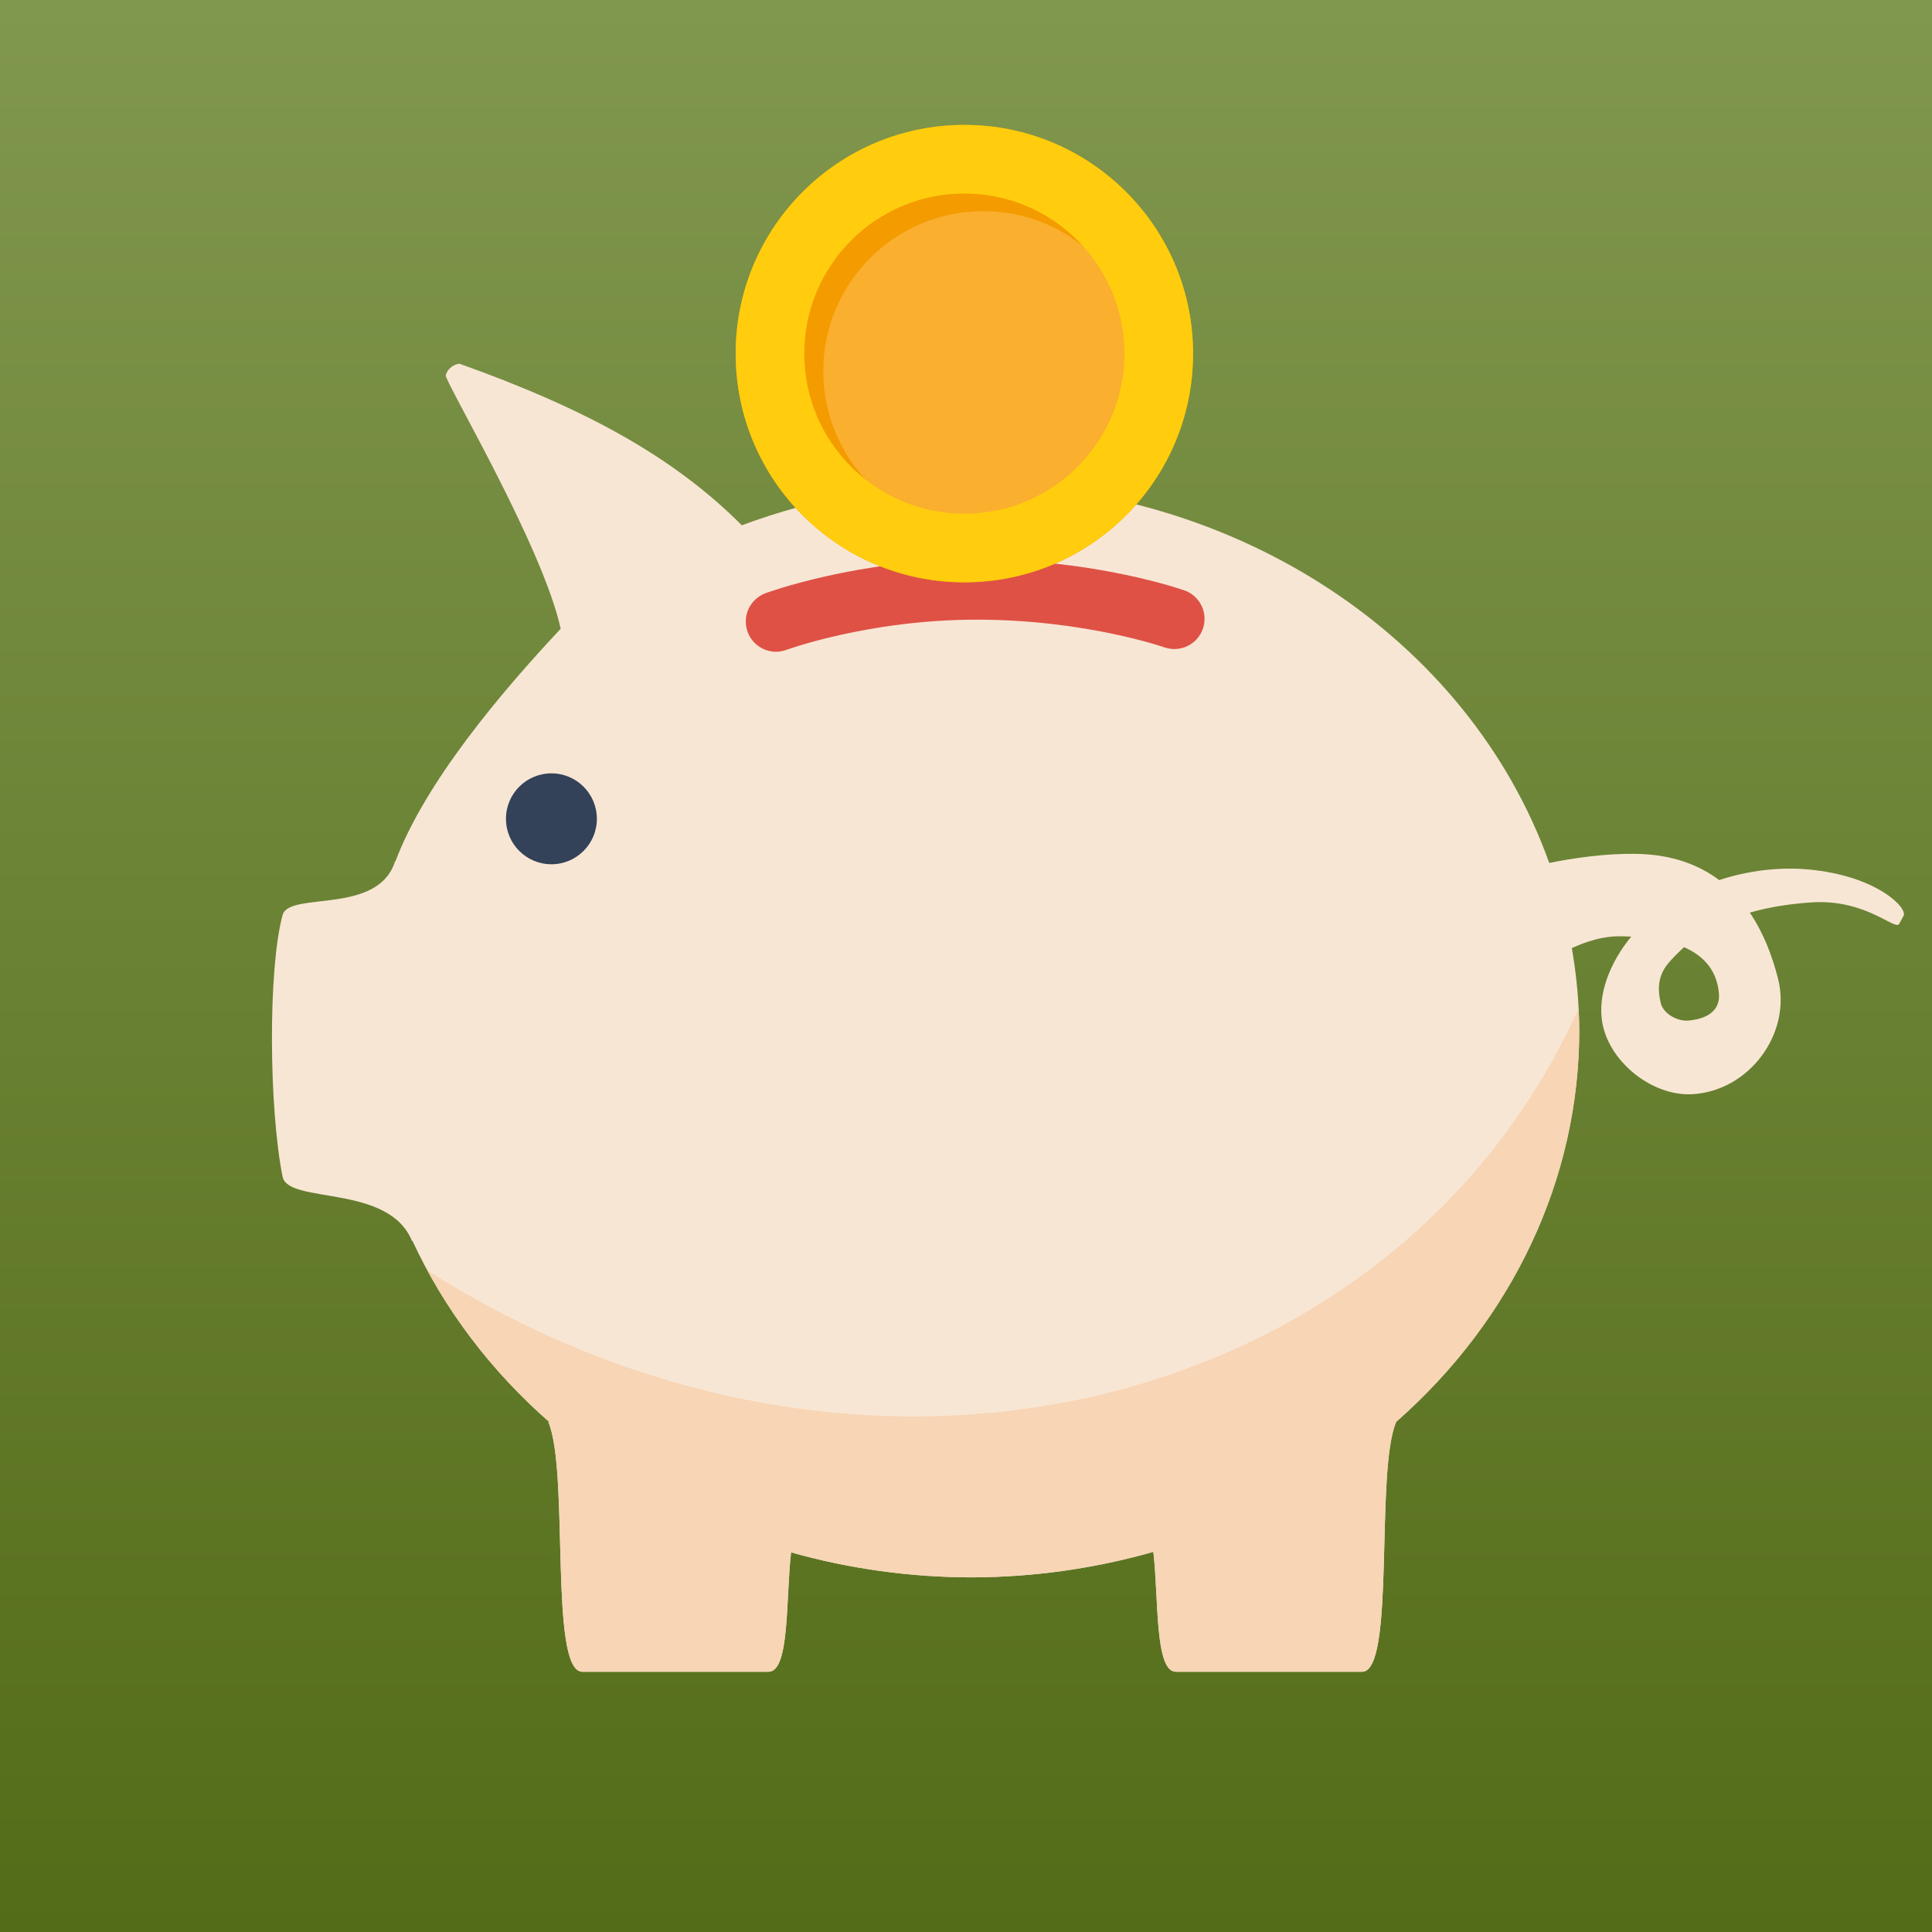
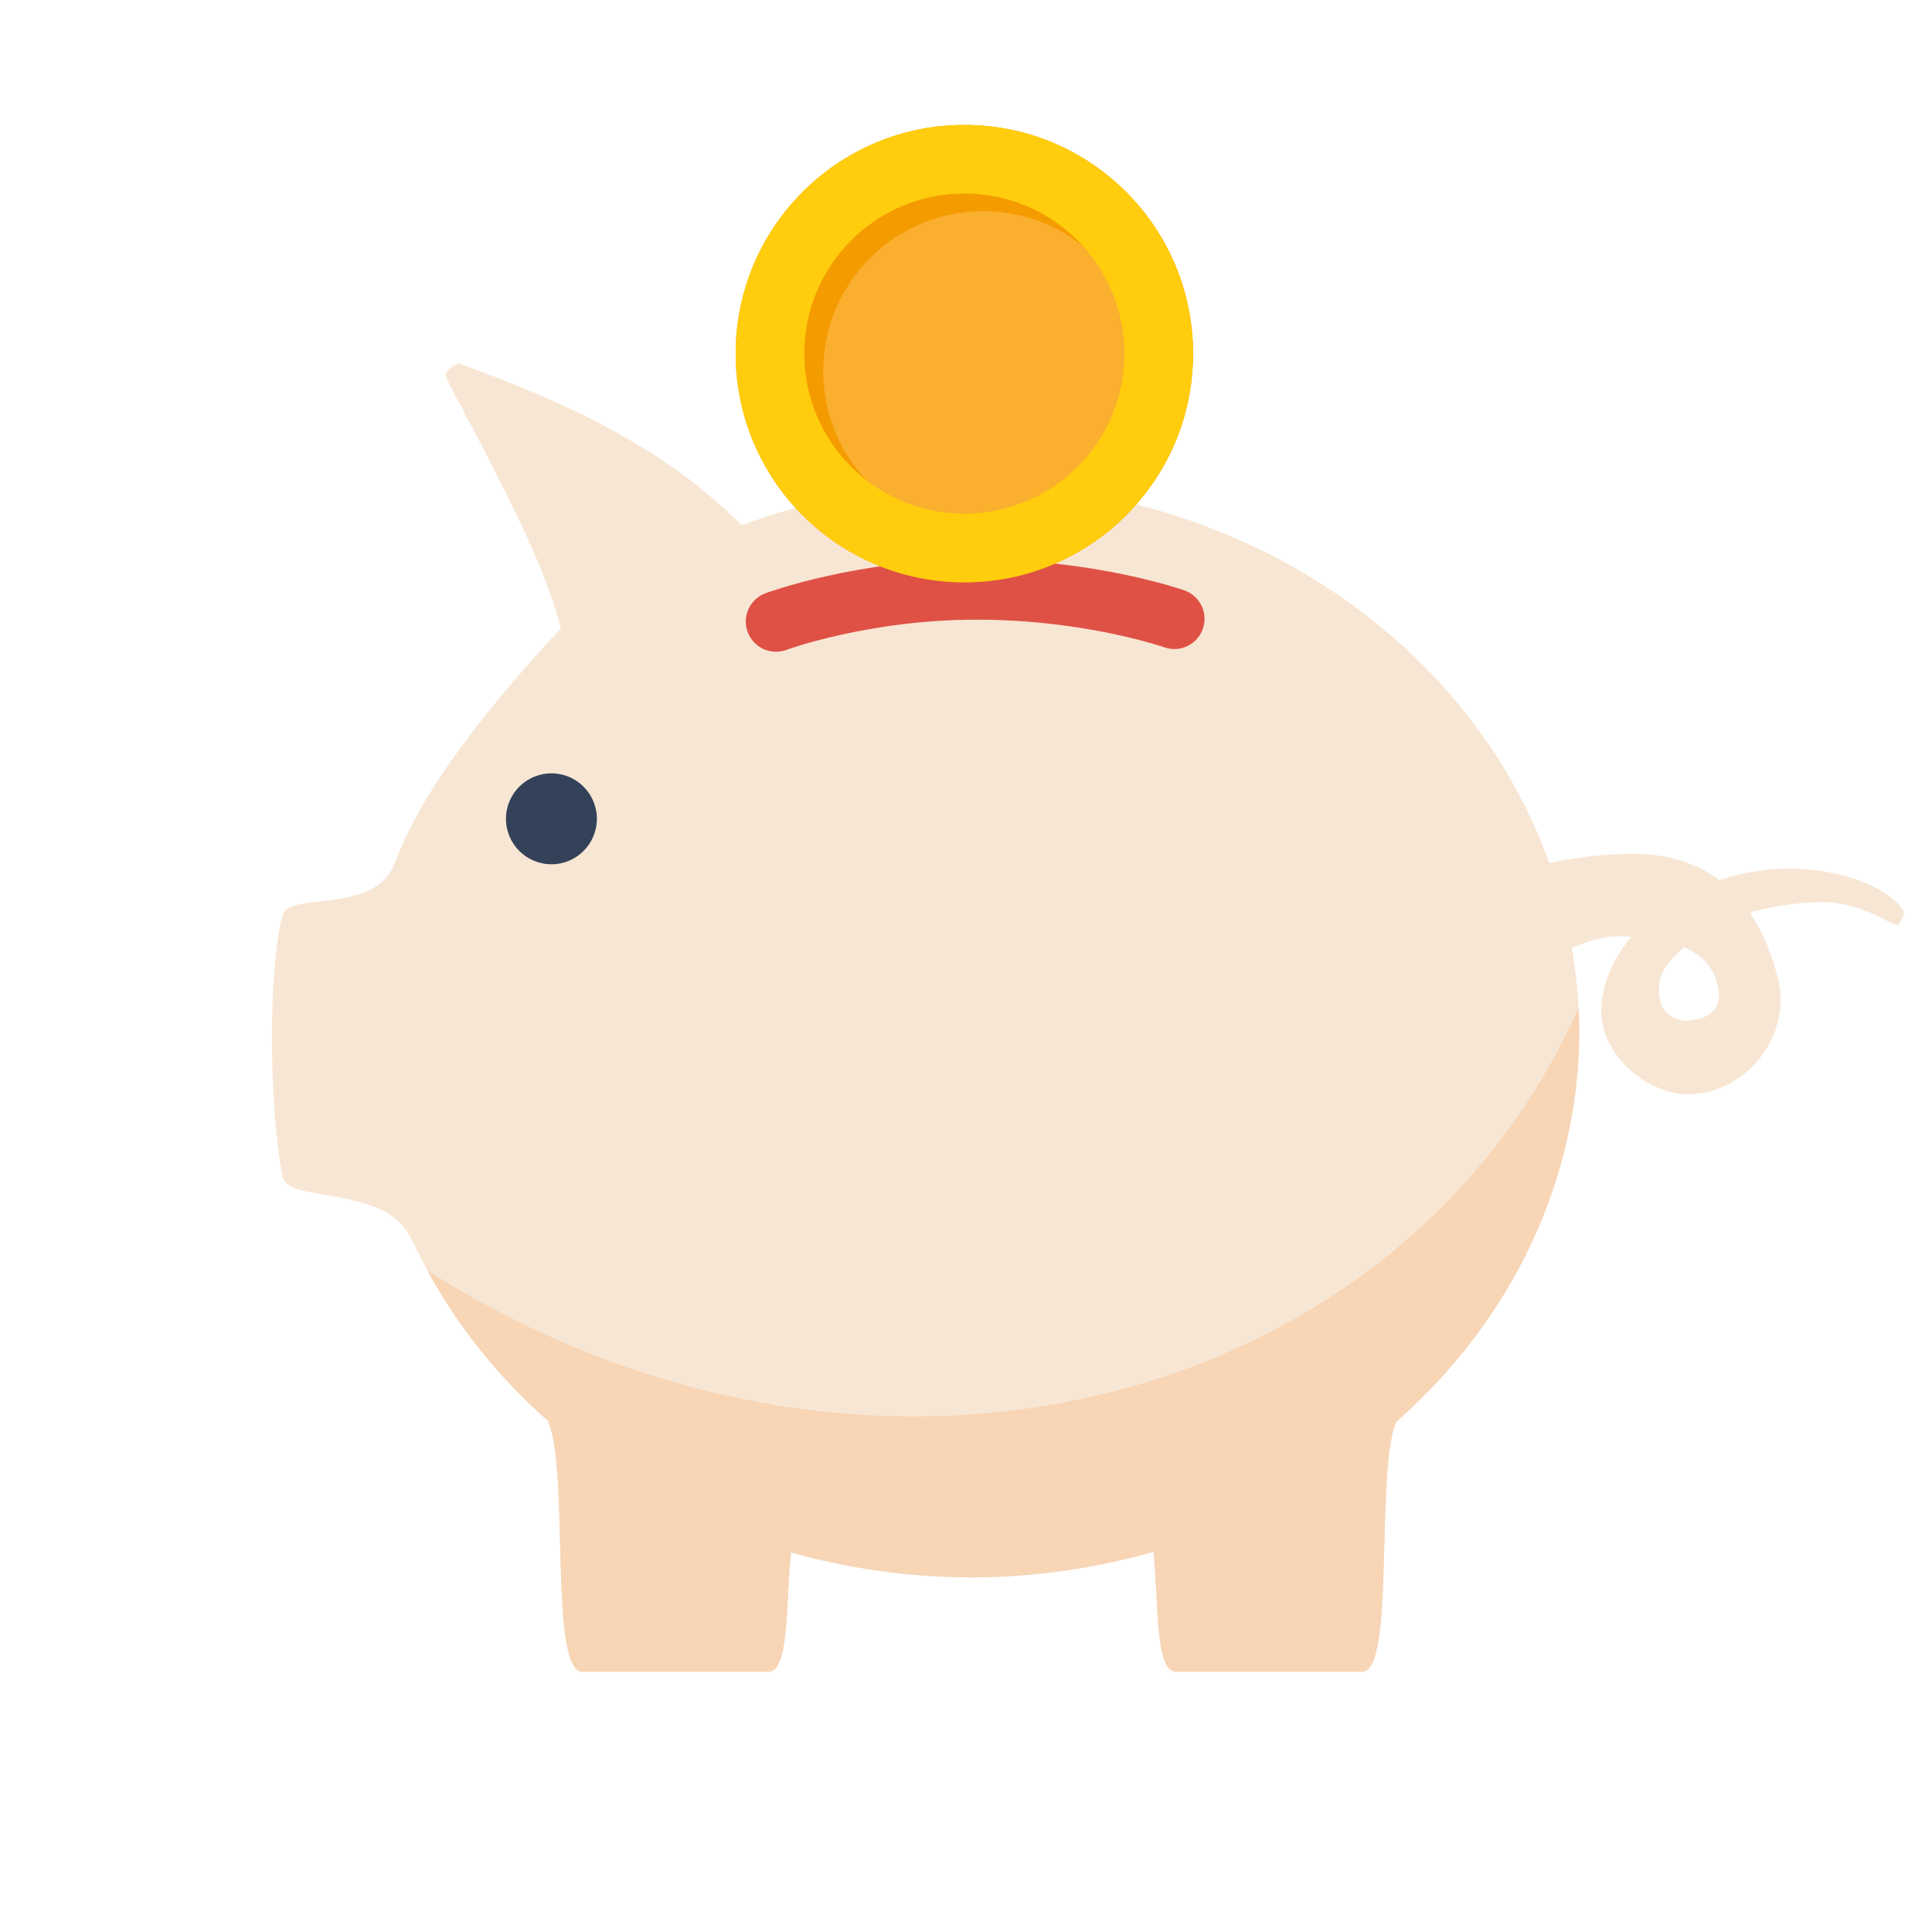
<svg xmlns="http://www.w3.org/2000/svg" xmlns:xlink="http://www.w3.org/1999/xlink" width="1024" height="1024" viewBox="0 0 1024 1024" version="1.1" id="svg8">
  <defs id="defs2">
-     <linearGradient id="linearGradient943">
-       <stop style="stop-color:#80974e;stop-opacity:1;" offset="0" id="stop939" />
-       <stop style="stop-color:#536c18;stop-opacity:1" offset="1" id="stop941" />
+     <linearGradient id="green_APAJH">
+       <stop style="stop-color:#80974e;stop-opacity:1;" offset="0" id="stop2397" />
+       <stop style="stop-color:#536c18;stop-opacity:1" offset="1" id="stop2399" />
+     </linearGradient>
+     <linearGradient id="blue">
+       <stop style="stop-color:#286197;stop-opacity:1;" offset="0" id="stop939" />
+       <stop style="stop-color:#1b4873;stop-opacity:1;" offset="1" id="stop941" />
    </linearGradient>
    <clipPath clipPathUnits="userSpaceOnUse" id="clipPath4634">
      <path id="path4636" d="m 223.455,294.813 c -3.979,0.614 -6.572,3.476 -7.189,6.162 -0.712,3.094 51.165,90.166 60.922,134.33 -31.571,33.699 -71.859,81.341 -87.621,123.379 l -0.023,-0.521 c -8.803,29.342 -56.289,16.044 -59.771,28.92 -7.807,28.868 -7.223,102.333 -0.021,138.586 2.965,14.925 56.62,3.568 68.736,34.463 l -0.033,-0.736 c 16.817,36.398 41.704,69.322 73.137,96.758 l -0.988,-0.441 c 11.257,26.145 0.246,132.426 18.084,132.426 h 98.643 c 11.334,0 9.107,-38.618 11.959,-63.289 31.077,8.769 63.452,13.237 96.018,13.252 32.571,-0.108 64.936,-4.671 95.986,-13.531 2.901,24.657 0.615,63.568 11.992,63.568 h 98.641 c 17.838,0 6.829,-106.281 18.086,-132.426 l -0.096,0.043 c 62.09,-54.529 97.111,-129.324 97.123,-207.432 -0.084,-14.648 -1.401,-29.269 -3.939,-43.738 7.707,-3.554 16.465,-6.314 25.066,-6.27 2.213,0.011 4.354,0.07 6.436,0.17 -10.825,13.038 -18.388,30.731 -15.166,46.562 4.152,20.401 26.451,37.98 47.246,36.977 30.124,-1.454 53.095,-31.958 45.721,-61.201 -3.003,-11.907 -7.674,-24.275 -14.982,-35.061 10.803,-3.089 22.136,-4.733 32.941,-5.42 28.863,-1.835 44.136,15.279 46.27,11.35 l 2.293,-4.223 c 2.287,-4.211 -14.397,-21.342 -50.617,-24.588 -15.395,-1.38 -31.784,0.625 -47.117,5.637 -10.849,-8.138 -24.93,-13.458 -43.266,-13.873 -17.118,-0.388 -34.689,2.343 -46.797,4.811 -42.788,-119.611 -166.296,-200.75 -305.82,-200.91 -41.907,0.076 -83.395,7.525 -122.131,21.93 -35.585,-35.659 -81.473,-61.325 -149.719,-85.662 z m 649.111,309.262 c 11.207,4.923 17.517,13.046 18.492,24.541 0.922,10.862 -9.175,13.843 -16.434,14.379 -5.683,0.42 -13.036,-3.707 -14.379,-9.244 -3.637,-14.999 3.293,-20.771 10.271,-27.732 0.667,-0.666 1.353,-1.309 2.049,-1.943 z" style="fill:#ff0ffb;fill-opacity:0.386;stroke:none;stroke-width:1.066;stroke-miterlimit:4;stroke-dasharray:none;stroke-opacity:1" />
    </clipPath>
-     <linearGradient xlink:href="#linearGradient943" id="linearGradient947" x1="383.579" y1="16.367" x2="589.401" y2="1018.116" gradientUnits="userSpaceOnUse" />
-     <linearGradient xlink:href="#linearGradient943" id="linearGradient923" x1="512" y1="0" x2="512" y2="1024" gradientUnits="userSpaceOnUse" />
+     <linearGradient xlink:href="#green_APAJH" id="linearGradient947" x1="383.579" y1="16.367" x2="589.401" y2="1018.116" gradientUnits="userSpaceOnUse" gradientTransform="translate(2068)" />
+     <linearGradient xlink:href="#green_APAJH" id="linearGradient923" x1="512" y1="0" x2="512" y2="1024" gradientUnits="userSpaceOnUse" gradientTransform="translate(1034)" />
+     <linearGradient xlink:href="#blue" id="linearGradient2402" gradientUnits="userSpaceOnUse" gradientTransform="translate(2068)" x1="383.579" y1="16.367" x2="589.401" y2="1018.116" />
+     <linearGradient xlink:href="#blue" id="linearGradient4584" gradientUnits="userSpaceOnUse" gradientTransform="translate(1034)" x1="512" y1="0" x2="512" y2="1024" />
  </defs>
  <g transform="translate(0,-26.06665)" id="g4627" style="display:none">
    <ellipse style="fill:#f8e6d4;fill-opacity:1;stroke:none;stroke-width:1.066;stroke-opacity:1" ry="289.777" rx="321.732" cy="662.322" cx="495.305" id="ellipse4611" />
    <path id="path4613" d="m 391.286,445.495 c 0,0 45.902,-17 106.429,-17 60.527,0 104.714,15.571 104.714,15.571" style="fill:none;stroke:#df5145;stroke-width:32;stroke-linecap:round;stroke-linejoin:miter;stroke-miterlimit:4;stroke-dasharray:none;stroke-opacity:1" />
    <circle transform="translate(0,26.06665)" r="24.092" cy="523.987" cx="272.262" id="circle4615" style="fill:#334258;fill-opacity:1;stroke:none;stroke-width:1.163;stroke-opacity:1" />
    <path transform="translate(0,26.06665)" id="path4617" d="m 189.542,546.095 c -8.803,29.342 -56.29,16.043 -59.772,28.919 -7.807,28.868 -7.222,102.335 -0.021,138.588 2.965,14.925 56.62,3.567 68.737,34.462 z" style="fill:#f8e6d4;fill-opacity:1;stroke:none;stroke-width:1.017px;stroke-linecap:butt;stroke-linejoin:miter;stroke-opacity:1" />
    <path transform="translate(0,26.06665)" id="path4619" d="M 277.187,423.238 C 267.43,379.074 215.554,292.002 216.265,288.909 c 0.618,-2.686 3.21,-5.549 7.19,-6.162 3.804,-0.587 110.318,47.762 150.888,84.994 z" style="fill:#f8e6d4;fill-opacity:1;stroke:none;stroke-width:1.017px;stroke-linecap:butt;stroke-linejoin:miter;stroke-opacity:1" />
    <path transform="translate(0,26.06665)" id="path4621" d="m 270.601,843.645 c 11.257,26.145 0.248,132.424 18.085,132.424 h 98.641 c 13.177,0 8.019,-52.215 13.829,-74.002 z" style="fill:#f8e6d4;fill-opacity:1;stroke:none;stroke-width:1.017px;stroke-linecap:butt;stroke-linejoin:miter;stroke-opacity:1" />
    <path transform="translate(0,26.06665)" style="fill:#f8e6d4;fill-opacity:1;stroke:none;stroke-width:1.017px;stroke-linecap:butt;stroke-linejoin:miter;stroke-opacity:1" d="m 720.009,843.645 c -11.257,26.145 -0.248,132.424 -18.085,132.424 h -98.641 c -13.177,0 -8.019,-52.215 -13.829,-74.002 z" id="path4623" />
    <path transform="translate(0,26.06665)" id="path4625" d="m 785.57,551.073 c 0,0 31.893,-9.186 62.351,-8.496 47.659,1.08 66.671,35.218 74.479,66.179 7.375,29.243 -15.597,59.745 -45.72,61.2 -20.795,1.004 -43.093,-16.574 -47.246,-36.975 -3.829,-18.814 7.555,-40.285 21.569,-53.408 22.364,-20.943 56.785,-31.493 87.302,-28.758 36.22,3.246 52.904,20.377 50.617,24.588 l -2.293,4.222 c -2.133,3.929 -17.407,-13.185 -46.27,-11.35 -24.754,1.574 -52.282,8.159 -69.842,25.677 -6.979,6.962 -13.907,12.733 -10.271,27.731 1.343,5.538 8.697,9.664 14.379,9.244 7.259,-0.536 17.355,-3.517 16.433,-14.379 -1.727,-20.345 -20.152,-30.13 -52.895,-30.299 -24.016,-0.124 -49.3,21.569 -49.3,21.569 z" style="fill:#f8e6d4;fill-opacity:1;stroke:none;stroke-width:1.017px;stroke-linecap:butt;stroke-linejoin:miter;stroke-opacity:1" />
  </g>
-   <g id="g937" style="display:none">
-     <circle style="fill:url(#linearGradient947);fill-opacity:1;stroke:none;stroke-width:1.066;stroke-linecap:round;stroke-miterlimit:4;stroke-dasharray:none;stroke-opacity:1" id="circle935" cx="512" cy="512" r="512" />
+   <g id="layer1" transform="translate(0,-26.06665)" style="display:inline">
+     <g id="g1198">
+       <g id="g4552" transform="translate(20,-76)">
+         <path id="path3724" d="m 223.455,294.813 c -3.979,0.614 -6.572,3.476 -7.189,6.162 -0.712,3.094 51.165,90.166 60.922,134.33 -31.571,33.699 -71.859,81.341 -87.621,123.379 l -0.023,-0.521 c -8.803,29.342 -56.289,16.044 -59.771,28.92 -7.807,28.868 -7.223,102.333 -0.021,138.586 2.965,14.925 56.62,3.568 68.736,34.463 l -0.033,-0.736 c 16.817,36.398 41.704,69.322 73.137,96.758 l -0.988,-0.441 c 11.257,26.145 0.246,132.426 18.084,132.426 h 98.643 c 11.334,0 9.107,-38.618 11.959,-63.289 31.077,8.769 63.452,13.237 96.018,13.252 32.571,-0.108 64.936,-4.671 95.986,-13.531 2.901,24.657 0.615,63.568 11.992,63.568 h 98.641 c 17.838,0 6.829,-106.281 18.086,-132.426 l -0.096,0.043 c 62.09,-54.529 97.111,-129.324 97.123,-207.432 -0.084,-14.648 -1.401,-29.269 -3.939,-43.738 7.707,-3.554 16.465,-6.314 25.066,-6.27 2.213,0.011 4.354,0.07 6.436,0.17 -10.825,13.038 -18.388,30.731 -15.166,46.562 4.152,20.401 26.451,37.98 47.246,36.977 30.124,-1.454 53.095,-31.958 45.721,-61.201 -3.003,-11.907 -7.674,-24.275 -14.982,-35.061 10.803,-3.089 22.136,-4.733 32.941,-5.42 28.863,-1.835 44.136,15.279 46.27,11.35 l 2.293,-4.223 c 2.287,-4.211 -14.397,-21.342 -50.617,-24.588 -15.395,-1.38 -31.784,0.625 -47.117,5.637 -10.849,-8.138 -24.93,-13.458 -43.266,-13.873 -17.118,-0.388 -34.689,2.343 -46.797,4.811 -42.788,-119.611 -166.296,-200.75 -305.82,-200.91 -41.907,0.076 -83.395,7.525 -122.131,21.93 -35.585,-35.659 -81.473,-61.325 -149.719,-85.662 z m 649.111,309.262 c 11.207,4.923 17.517,13.046 18.492,24.541 0.922,10.862 -9.175,13.843 -16.434,14.379 -5.683,0.42 -13.036,-3.707 -14.379,-9.244 -3.637,-14.999 3.293,-20.771 10.271,-27.732 0.667,-0.666 1.353,-1.309 2.049,-1.943 z" style="fill:#f8e6d4;fill-opacity:1;stroke:none;stroke-width:1.066;stroke-miterlimit:4;stroke-dasharray:none;stroke-opacity:1" />
+         <path id="path4603" d="m 391.286,431.495 c 0,0 45.902,-17 106.429,-17 60.527,0 104.714,15.571 104.714,15.571" style="fill:none;stroke:#df5145;stroke-width:32;stroke-linecap:round;stroke-linejoin:miter;stroke-miterlimit:4;stroke-dasharray:none;stroke-opacity:1" />
+         <circle r="24.092" cy="536.053" cx="272.262" id="path4543" style="fill:#334258;fill-opacity:1;stroke:none;stroke-width:1.163;stroke-opacity:1" />
+         <path clip-path="url(#clipPath4634)" id="path4630" d="m 198.133,770.018 c 237.387,156.882 529.595,80.508 622.385,-142.423 l -24.518,400.248 -571.746,-8.081 z" style="fill:#f7d5b5;fill-opacity:1;stroke:none;stroke-width:1px;stroke-linecap:butt;stroke-linejoin:miter;stroke-opacity:1" />
+       </g>
+       <g id="g4601" transform="translate(0,36)">
+         <circle r="121.218" cy="177.492" cx="511.137" id="path4586" style="fill:#f49b00;fill-opacity:1;stroke:none;stroke-opacity:1" />
+         <circle style="fill:#faaf2f;fill-opacity:1;stroke:none;stroke-width:0.699;stroke-opacity:1" id="circle4593" cx="521.137" cy="186.778" r="84.79" />
+         <path id="circle4588" d="M 511.137,56.273 A 121.218,121.218 0 0 0 389.918,177.492 121.218,121.218 0 0 0 511.137,298.711 121.218,121.218 0 0 0 632.355,177.492 121.218,121.218 0 0 0 511.137,56.273 Z m 0,36.365 a 84.853,84.853 0 0 1 84.854,84.854 84.853,84.853 0 0 1 -84.854,84.854 84.853,84.853 0 0 1 -84.852,-84.854 84.853,84.853 0 0 1 84.852,-84.854 z" style="fill:#ffcd0d;fill-opacity:1;stroke:none;stroke-opacity:1" />
+       </g>
+     </g>
+   </g>
+   <g id="g937" style="display:inline">
+     <circle style="display:none;fill:url(#linearGradient2402);fill-opacity:1;stroke:none;stroke-width:1.066;stroke-linecap:round;stroke-miterlimit:4;stroke-dasharray:none;stroke-opacity:1" id="circle2372" cx="2580" cy="512" r="512" />
+     <circle style="display:inline;fill:url(#linearGradient947);fill-opacity:1;stroke:none;stroke-width:1.066;stroke-linecap:round;stroke-miterlimit:4;stroke-dasharray:none;stroke-opacity:1" id="circle935" cx="2580" cy="512" r="512" />
+     <use x="0" y="0" xlink:href="#g1198" id="use1926" style="display:inline" transform="translate(2068,-26.06665)" />
  </g>
  <g id="g33" style="display:inline">
-     <rect style="display:inline;fill:url(#linearGradient923);fill-opacity:1;stroke:none;stroke-opacity:1" id="rect31" width="1024" height="1024" x="0" y="0" />
+     <rect style="display:none;fill:url(#linearGradient4584);fill-opacity:1;stroke:none;stroke-opacity:1" id="rect4582" width="1024" height="1024" x="1034" y="0" />
+     <rect style="display:inline;fill:url(#linearGradient923);fill-opacity:1;stroke:none;stroke-opacity:1" id="rect31" width="1024" height="1024" x="1034" y="0" />
+     <use x="0" y="0" xlink:href="#g1198" id="use1929" style="display:inline" transform="matrix(0.865099,0,0,0.865099,1111.788,41.68136)" />
  </g>
-   <g id="layer1" transform="translate(0,-26.06665)" style="display:inline">
-     <g id="g4552" transform="translate(20,-76)">
-       <path id="path3724" d="m 223.455,294.813 c -3.979,0.614 -6.572,3.476 -7.189,6.162 -0.712,3.094 51.165,90.166 60.922,134.33 -31.571,33.699 -71.859,81.341 -87.621,123.379 l -0.023,-0.521 c -8.803,29.342 -56.289,16.044 -59.771,28.92 -7.807,28.868 -7.223,102.333 -0.021,138.586 2.965,14.925 56.62,3.568 68.736,34.463 l -0.033,-0.736 c 16.817,36.398 41.704,69.322 73.137,96.758 l -0.988,-0.441 c 11.257,26.145 0.246,132.426 18.084,132.426 h 98.643 c 11.334,0 9.107,-38.618 11.959,-63.289 31.077,8.769 63.452,13.237 96.018,13.252 32.571,-0.108 64.936,-4.671 95.986,-13.531 2.901,24.657 0.615,63.568 11.992,63.568 h 98.641 c 17.838,0 6.829,-106.281 18.086,-132.426 l -0.096,0.043 c 62.09,-54.529 97.111,-129.324 97.123,-207.432 -0.084,-14.648 -1.401,-29.269 -3.939,-43.738 7.707,-3.554 16.465,-6.314 25.066,-6.27 2.213,0.011 4.354,0.07 6.436,0.17 -10.825,13.038 -18.388,30.731 -15.166,46.562 4.152,20.401 26.451,37.98 47.246,36.977 30.124,-1.454 53.095,-31.958 45.721,-61.201 -3.003,-11.907 -7.674,-24.275 -14.982,-35.061 10.803,-3.089 22.136,-4.733 32.941,-5.42 28.863,-1.835 44.136,15.279 46.27,11.35 l 2.293,-4.223 c 2.287,-4.211 -14.397,-21.342 -50.617,-24.588 -15.395,-1.38 -31.784,0.625 -47.117,5.637 -10.849,-8.138 -24.93,-13.458 -43.266,-13.873 -17.118,-0.388 -34.689,2.343 -46.797,4.811 -42.788,-119.611 -166.296,-200.75 -305.82,-200.91 -41.907,0.076 -83.395,7.525 -122.131,21.93 -35.585,-35.659 -81.473,-61.325 -149.719,-85.662 z m 649.111,309.262 c 11.207,4.923 17.517,13.046 18.492,24.541 0.922,10.862 -9.175,13.843 -16.434,14.379 -5.683,0.42 -13.036,-3.707 -14.379,-9.244 -3.637,-14.999 3.293,-20.771 10.271,-27.732 0.667,-0.666 1.353,-1.309 2.049,-1.943 z" style="fill:#f8e6d4;fill-opacity:1;stroke:none;stroke-width:1.066;stroke-miterlimit:4;stroke-dasharray:none;stroke-opacity:1" />
-       <path id="path4603" d="m 391.286,431.495 c 0,0 45.902,-17 106.429,-17 60.527,0 104.714,15.571 104.714,15.571" style="fill:none;stroke:#df5145;stroke-width:32;stroke-linecap:round;stroke-linejoin:miter;stroke-miterlimit:4;stroke-dasharray:none;stroke-opacity:1" />
-       <circle r="24.092" cy="536.053" cx="272.262" id="path4543" style="fill:#334258;fill-opacity:1;stroke:none;stroke-width:1.163;stroke-opacity:1" />
-       <path clip-path="url(#clipPath4634)" id="path4630" d="m 198.133,770.018 c 237.387,156.882 529.595,80.508 622.385,-142.423 l -24.518,400.248 -571.746,-8.081 z" style="fill:#f7d5b5;fill-opacity:1;stroke:none;stroke-width:1px;stroke-linecap:butt;stroke-linejoin:miter;stroke-opacity:1" />
-     </g>
-     <g id="g4601" transform="translate(0,36)">
-       <circle r="121.218" cy="177.492" cx="511.137" id="path4586" style="fill:#f49b00;fill-opacity:1;stroke:none;stroke-opacity:1" />
-       <circle style="fill:#faaf2f;fill-opacity:1;stroke:none;stroke-width:0.699;stroke-opacity:1" id="circle4593" cx="521.137" cy="186.778" r="84.79" />
-       <path id="circle4588" d="M 511.137,56.273 A 121.218,121.218 0 0 0 389.918,177.492 121.218,121.218 0 0 0 511.137,298.711 121.218,121.218 0 0 0 632.355,177.492 121.218,121.218 0 0 0 511.137,56.273 Z m 0,36.365 a 84.853,84.853 0 0 1 84.854,84.854 84.853,84.853 0 0 1 -84.854,84.854 84.853,84.853 0 0 1 -84.852,-84.854 84.853,84.853 0 0 1 84.852,-84.854 z" style="fill:#ffcd0d;fill-opacity:1;stroke:none;stroke-opacity:1" />
-     </g>
+   <g id="layer2" transform="translate(1034.5,0.5000006)" style="display:none">
+     <circle style="fill:none;stroke:#000000;stroke-width:1;stroke-dasharray:1, 1;stroke-dashoffset:0;stroke-opacity:1" id="path249" cx="512" cy="512" r="409.6" />
  </g>
</svg>
